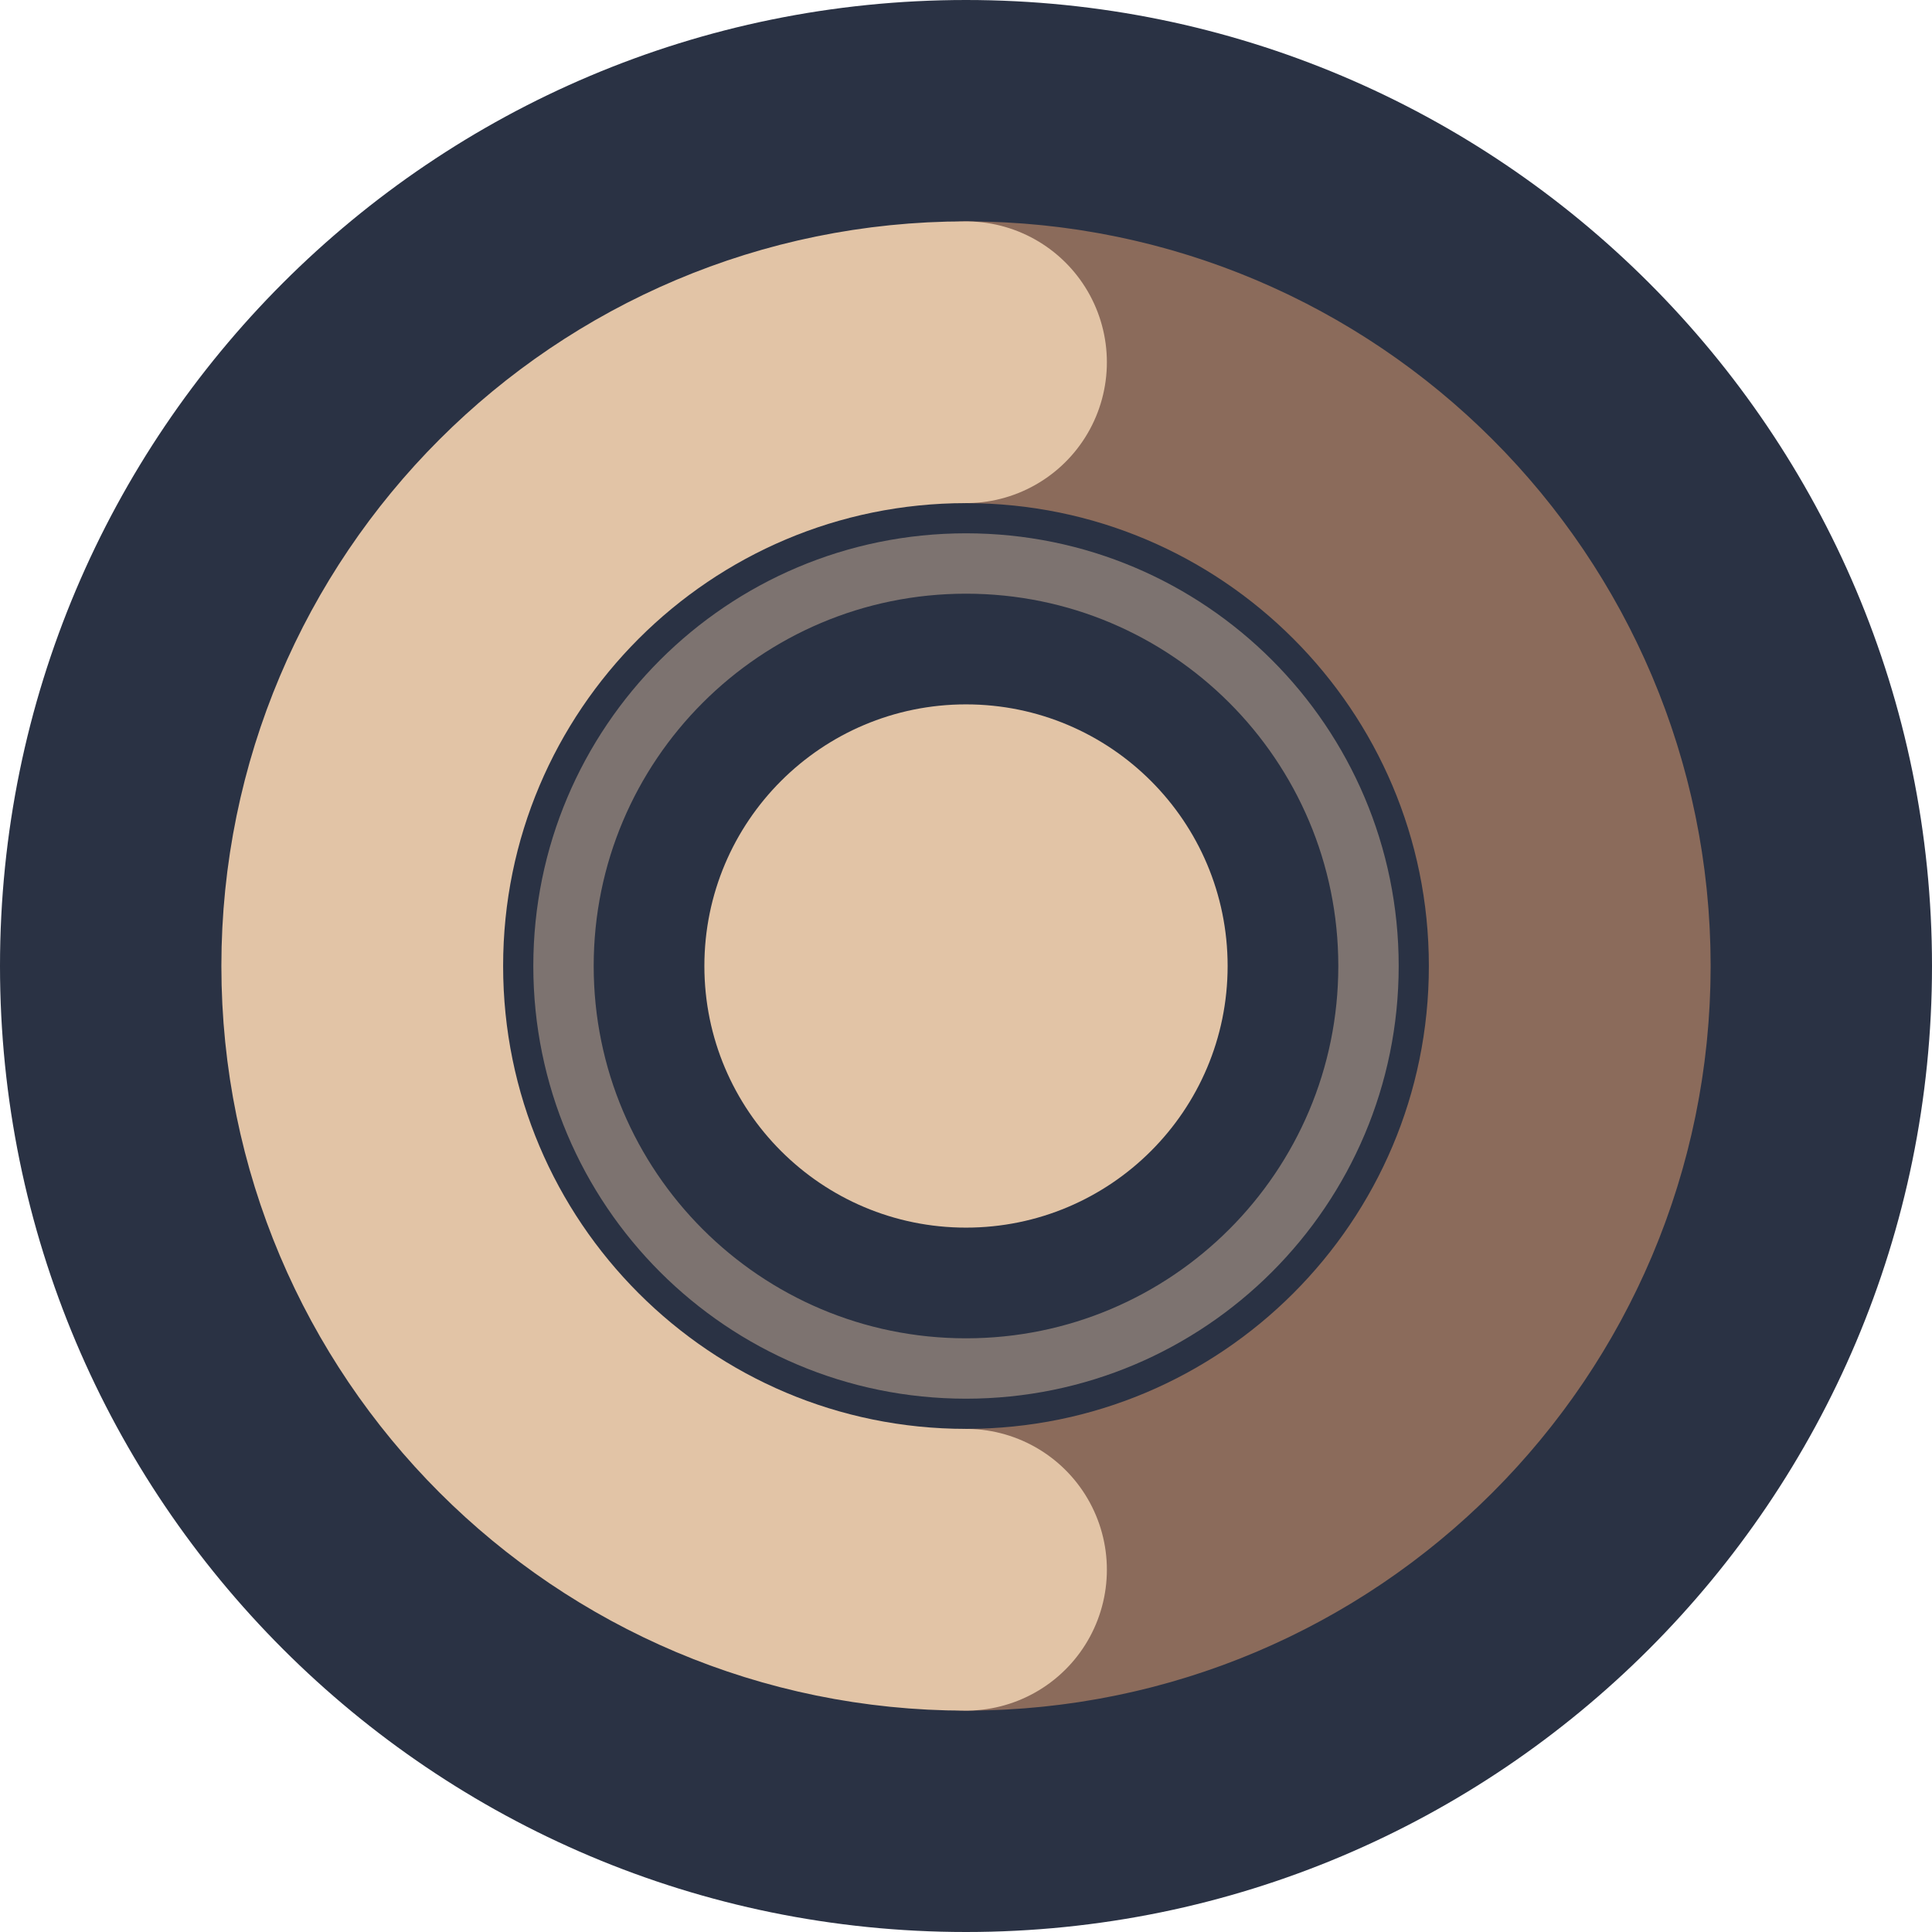
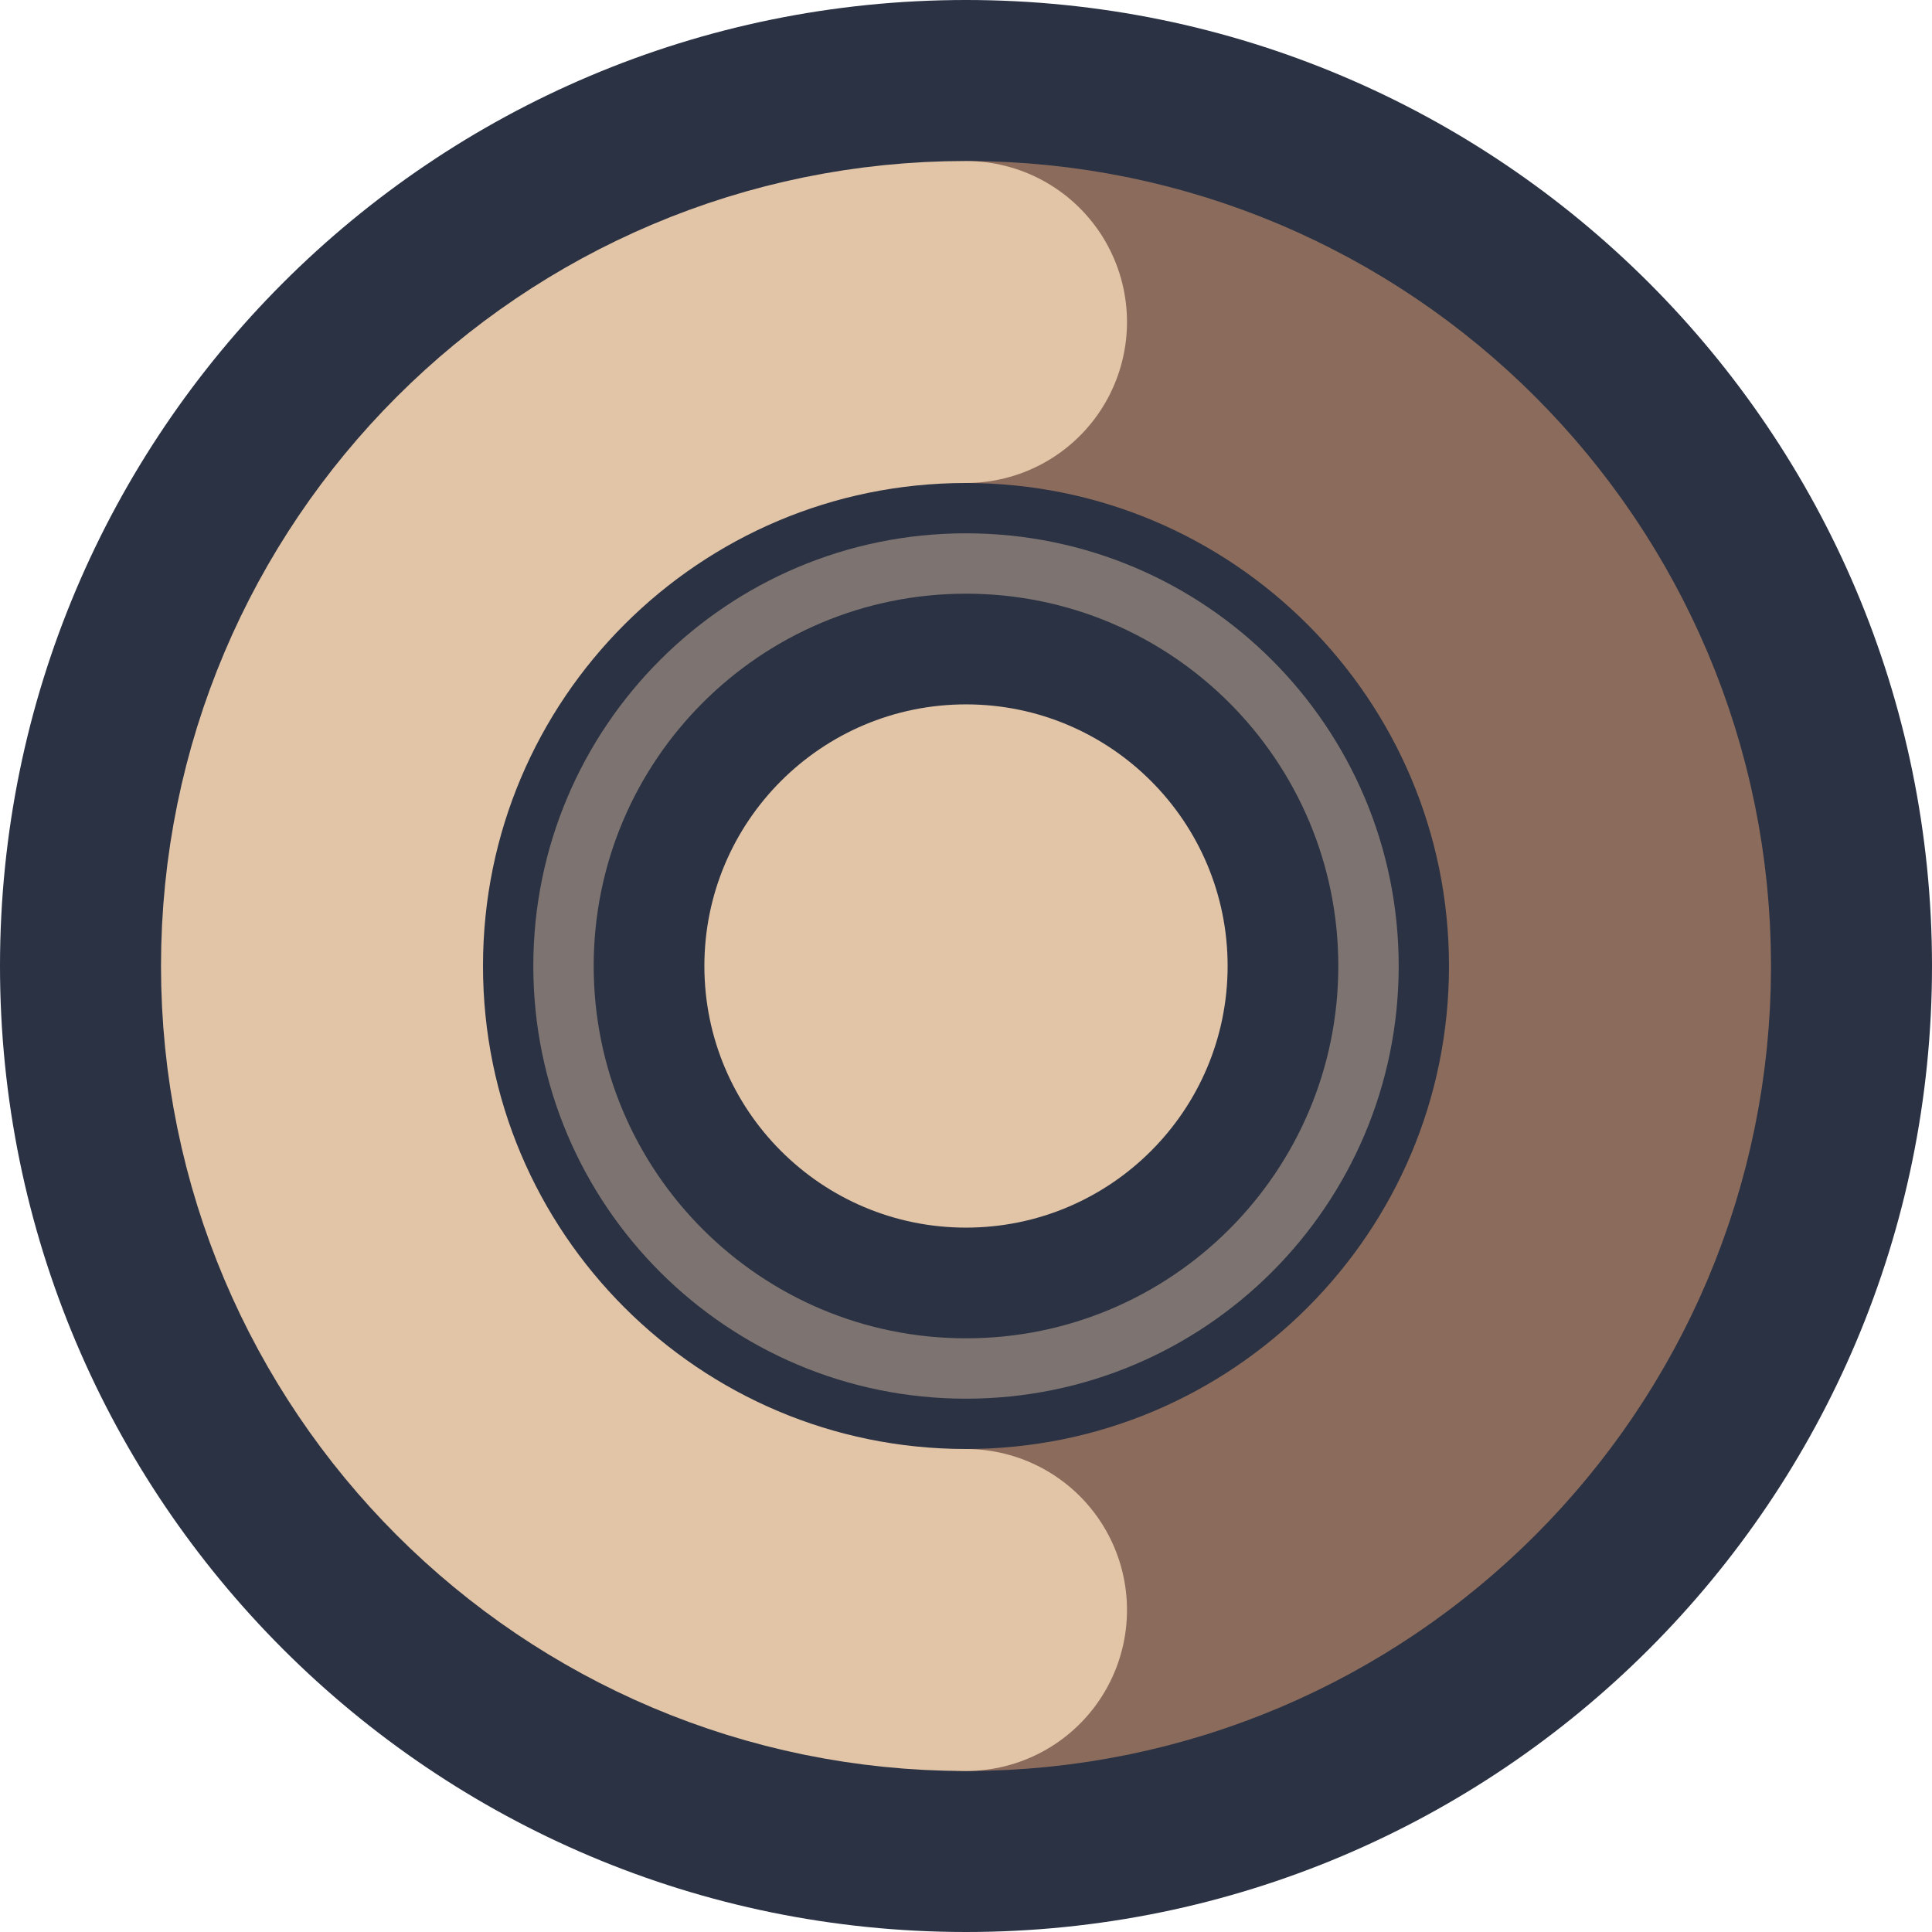
<svg xmlns="http://www.w3.org/2000/svg" viewBox="0 0 96 96" width="16" height="16">
  <circle cx="48" cy="48" r="48" fill="#2A3244" />
-   <path d="M48 78 A30 30 0 0 0 48 18" pathLength="100" stroke="#8B6B5B" stroke-width="14" fill="none" stroke-linecap="round" stroke-dasharray="100 100" />
-   <path d="M48 78 A30 30 0 0 1 48 18" stroke="#E2C4A6" stroke-width="14" fill="none" stroke-linecap="round" />
+   <path d="M48 80 A32 32 0 0 0 48 16" pathLength="100" stroke="#8B6B5B" stroke-width="16" fill="none" stroke-linecap="round" stroke-dasharray="100 100" />
+   <path d="M48 80 A32 32 0 0 1 48 16" stroke="#E2C4A6" stroke-width="16" fill="none" stroke-linecap="round" />
  <circle cx="48" cy="48" r="20" fill="none" stroke="#E2C4A6" stroke-width="3" opacity=".45" />
  <circle cx="48" cy="48" r="13" fill="#E2C4A6" />
</svg>
